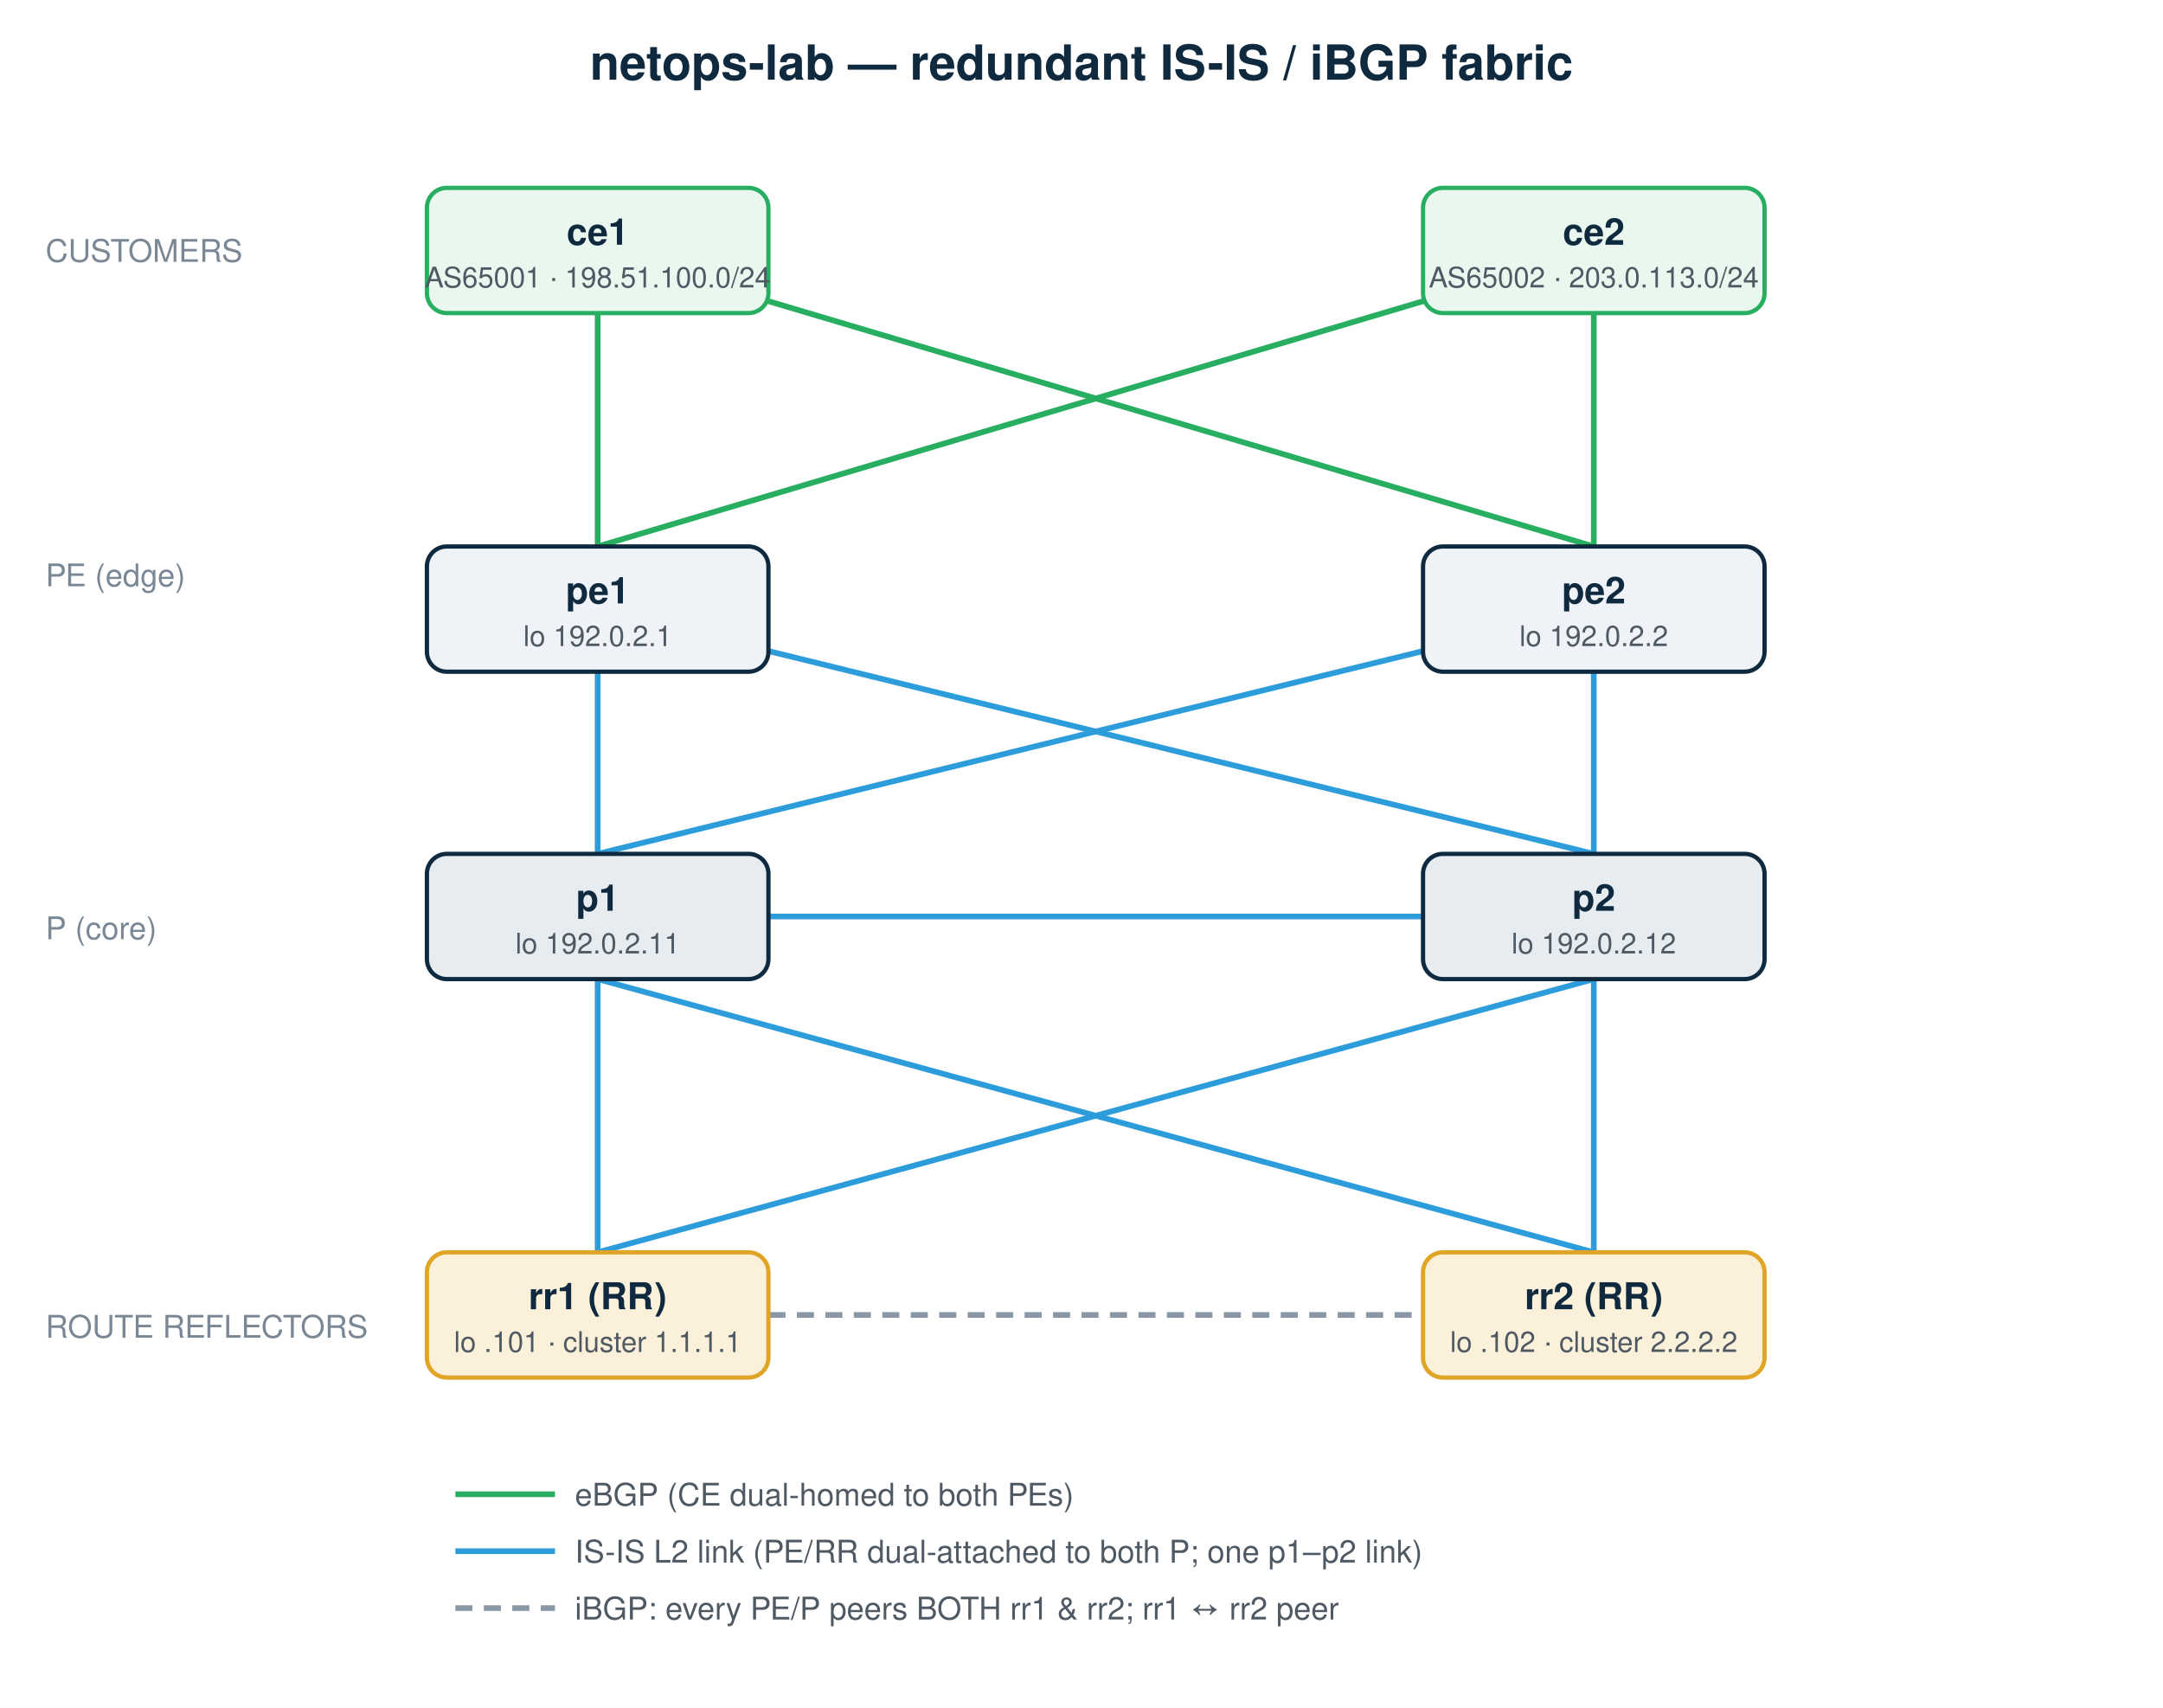
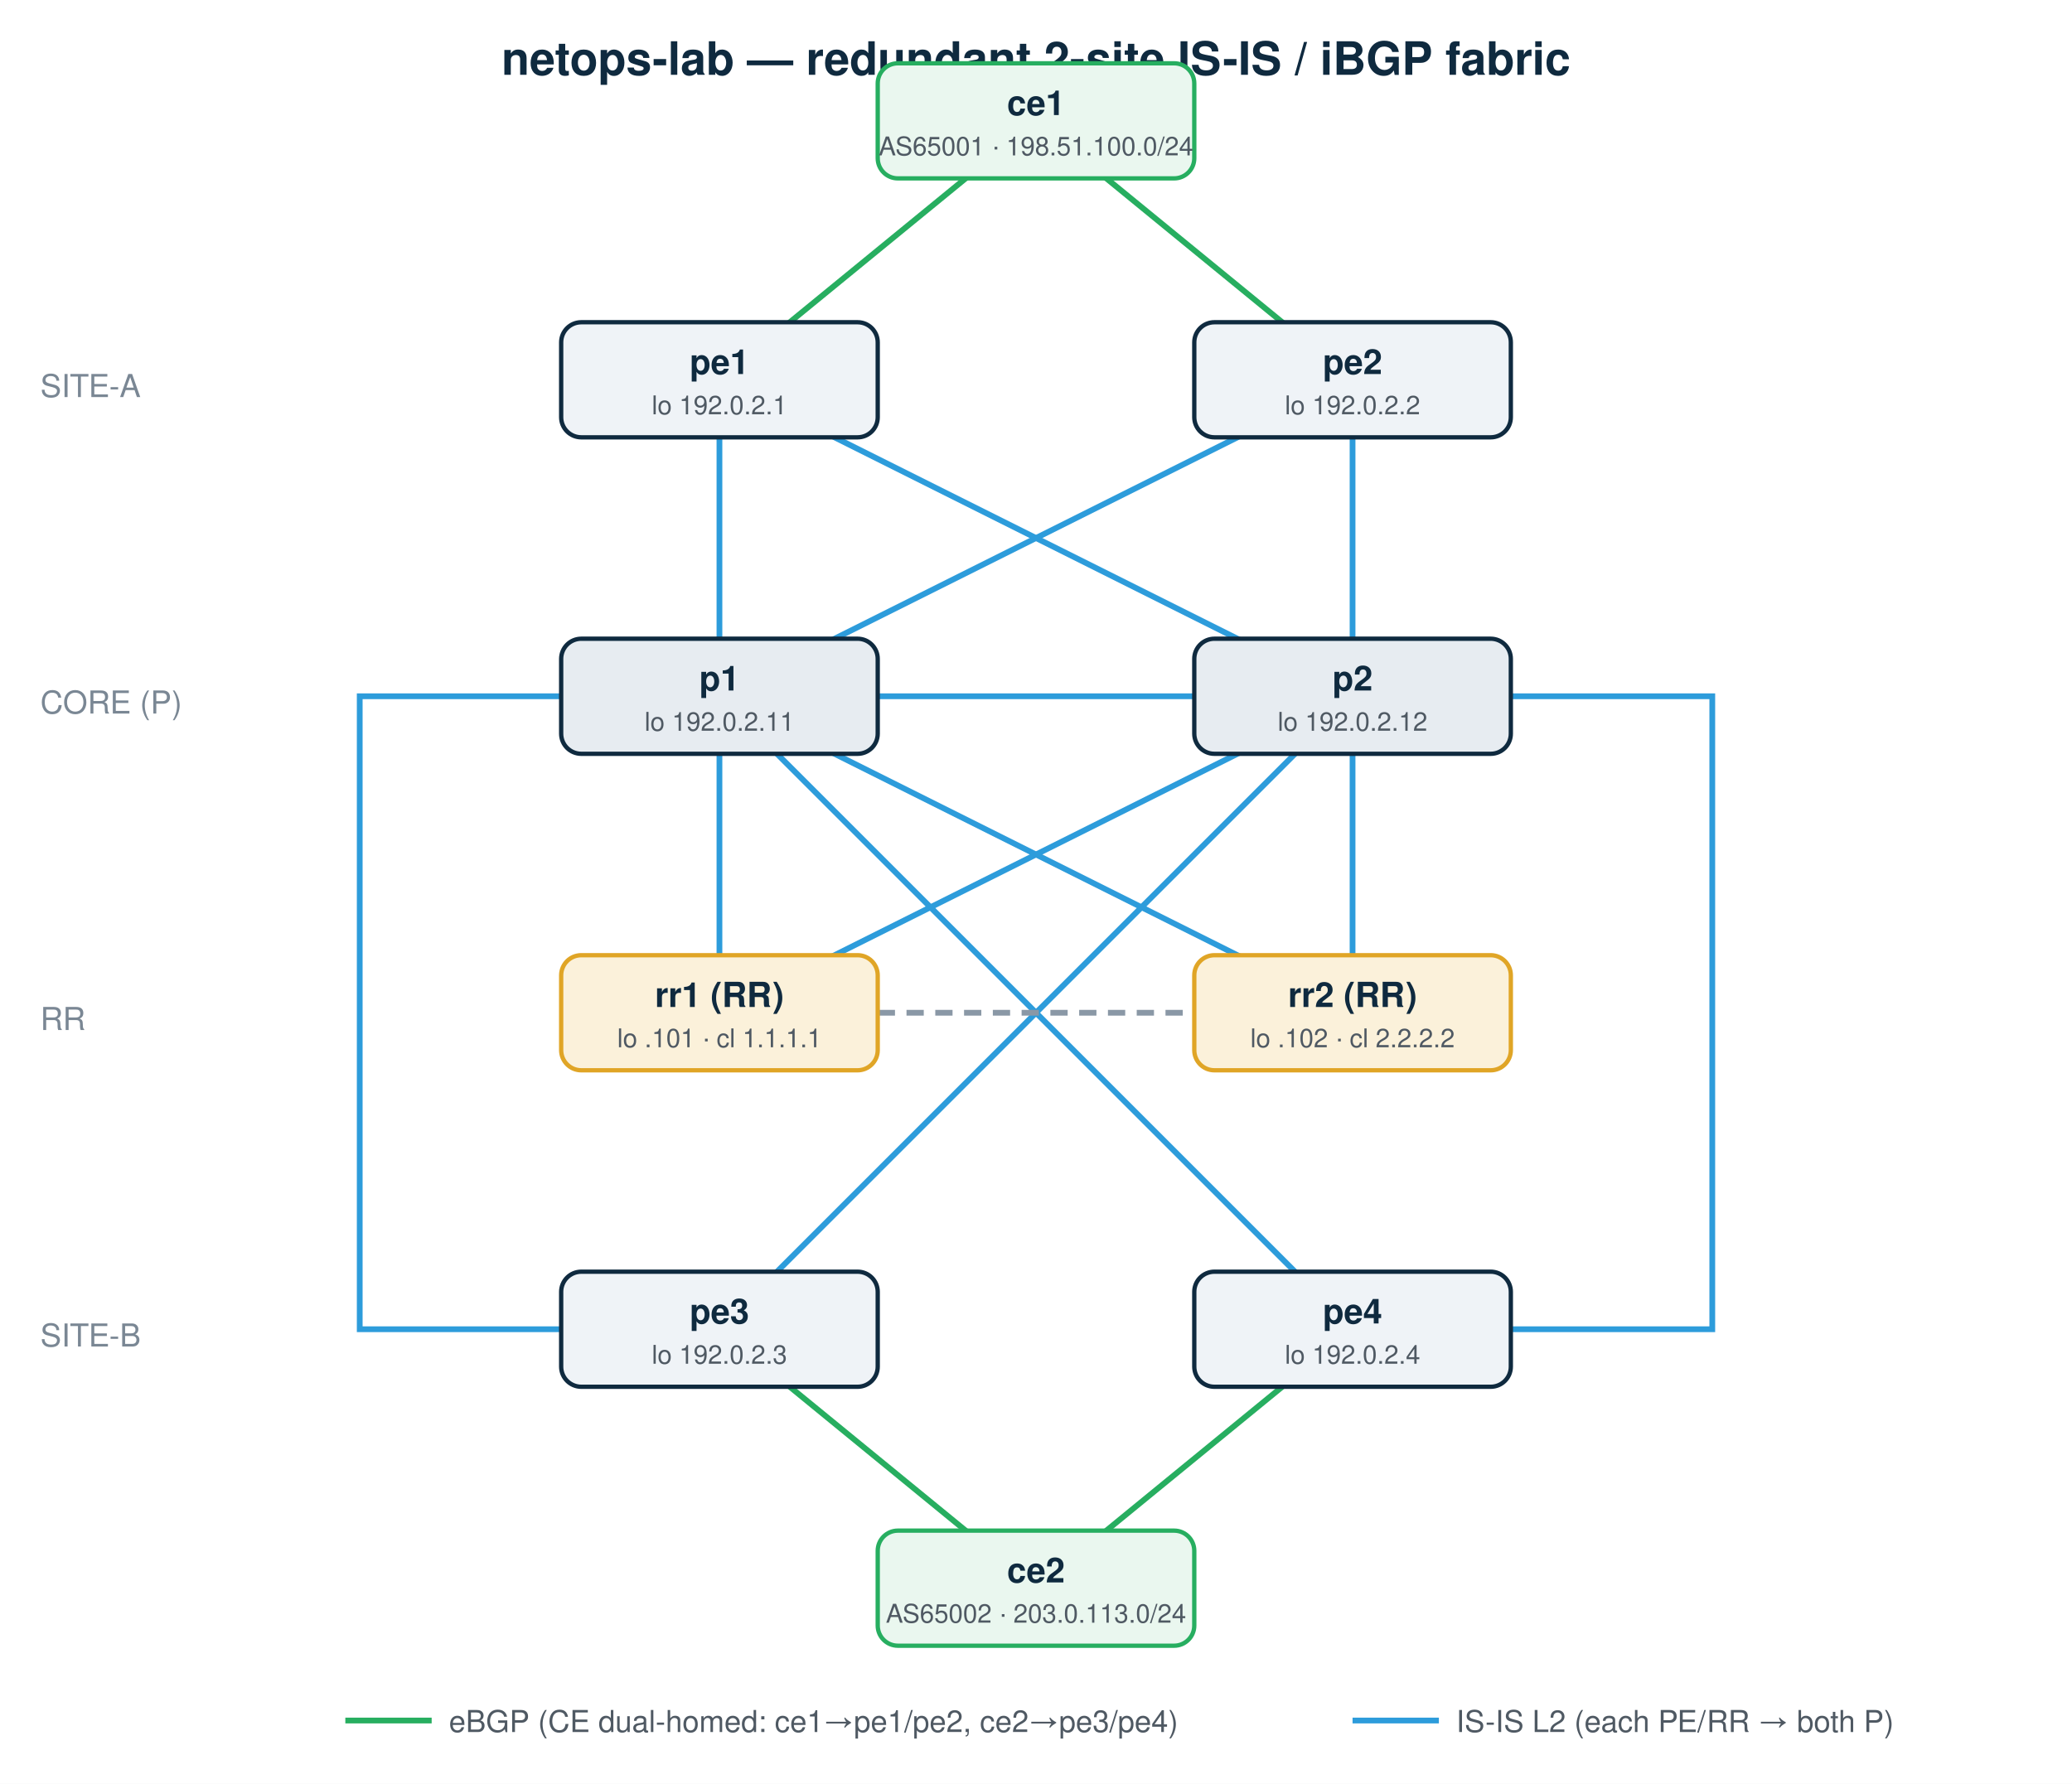
- <svg xmlns="http://www.w3.org/2000/svg" width="760" height="600" viewBox="0 0 760 600" font-family="Segoe UI, Helvetica, Arial, sans-serif">
-   <rect width="760" height="600" fill="#ffffff" />
-   <text x="380" y="28" text-anchor="middle" font-size="17" font-weight="bold" fill="#0F2A3F">netops-lab — redundant IS-IS / iBGP fabric</text>
-   <g font-size="11" fill="#7A8794" text-anchor="start">
-     <text x="16" y="92">CUSTOMERS</text>
-     <text x="16" y="206">PE (edge)</text>
-     <text x="16" y="330">P (core)</text>
-     <text x="16" y="470">ROUTE REFLECTORS</text>
+ <svg xmlns="http://www.w3.org/2000/svg" width="720" height="620" viewBox="0 0 720 620" font-family="Segoe UI, Helvetica, Arial, sans-serif">
+   <rect width="720" height="620" fill="#ffffff" />
+   <text x="360" y="26" text-anchor="middle" font-size="16" font-weight="bold" fill="#0F2A3F">netops-lab — redundant 2-site IS-IS / iBGP fabric</text>
+   <g font-size="11" fill="#7A8794">
+     <text x="14" y="138">SITE-A</text>
+     <text x="14" y="248">CORE (P)</text>
+     <text x="14" y="358">RR</text>
+     <text x="14" y="468">SITE-B</text>
  </g>
-   <g stroke="#27AE60" stroke-width="2">
-     <line x1="210" y1="88" x2="210" y2="192" />
-     <line x1="210" y1="88" x2="560" y2="192" />
-     <line x1="560" y1="88" x2="560" y2="192" />
-     <line x1="560" y1="88" x2="210" y2="192" />
+   <g stroke="#27AE60" stroke-width="2" fill="none">
+     <line x1="360" y1="42" x2="250" y2="132" />
+     <line x1="360" y1="42" x2="470" y2="132" />
+     <line x1="360" y1="552" x2="250" y2="462" />
+     <line x1="360" y1="552" x2="470" y2="462" />
  </g>
-   <g stroke="#2D9CDB" stroke-width="2">
-     <line x1="210" y1="214" x2="210" y2="300" />
-     <line x1="210" y1="214" x2="560" y2="300" />
-     <line x1="560" y1="214" x2="560" y2="300" />
-     <line x1="560" y1="214" x2="210" y2="300" />
-     <line x1="270" y1="322" x2="500" y2="322" />
-     <line x1="210" y1="440" x2="210" y2="344" />
-     <line x1="210" y1="440" x2="560" y2="344" />
-     <line x1="560" y1="440" x2="560" y2="344" />
-     <line x1="560" y1="440" x2="210" y2="344" />
+   <g stroke="#2D9CDB" stroke-width="2" fill="none">
+     <line x1="250" y1="132" x2="250" y2="242" />
+     <line x1="250" y1="132" x2="470" y2="242" />
+     <line x1="470" y1="132" x2="470" y2="242" />
+     <line x1="470" y1="132" x2="250" y2="242" />
+     <line x1="305" y1="242" x2="415" y2="242" />
+     <line x1="250" y1="352" x2="250" y2="242" />
+     <line x1="250" y1="352" x2="470" y2="242" />
+     <line x1="470" y1="352" x2="470" y2="242" />
+     <line x1="470" y1="352" x2="250" y2="242" />
+     <polyline points="250,462 125,462 125,242 250,242" />
+     <line x1="250" y1="462" x2="470" y2="242" />
+     <polyline points="470,462 595,462 595,242 470,242" />
+     <line x1="470" y1="462" x2="250" y2="242" />
  </g>
-   <line x1="270" y1="462" x2="500" y2="462" stroke="#8A98A6" stroke-width="2" stroke-dasharray="6 4" />
-   <g>
-     <g>
-       <rect x="150" y="66" width="120" height="44" rx="7" fill="#EAF7EF" stroke="#27AE60" stroke-width="1.5" />
-       <text x="210" y="86" text-anchor="middle" font-size="13" font-weight="bold" fill="#0F2A3F">ce1</text>
-       <text x="210" y="101" text-anchor="middle" font-size="10" fill="#4F5963">AS65001 · 198.51.100.0/24</text>
-     </g>
-     <g>
-       <rect x="500" y="66" width="120" height="44" rx="7" fill="#EAF7EF" stroke="#27AE60" stroke-width="1.5" />
-       <text x="560" y="86" text-anchor="middle" font-size="13" font-weight="bold" fill="#0F2A3F">ce2</text>
-       <text x="560" y="101" text-anchor="middle" font-size="10" fill="#4F5963">AS65002 · 203.0.113.0/24</text>
-     </g>
-     <g>
-       <rect x="150" y="192" width="120" height="44" rx="7" fill="#EFF3F7" stroke="#0F2A3F" stroke-width="1.5" />
-       <text x="210" y="212" text-anchor="middle" font-size="13" font-weight="bold" fill="#0F2A3F">pe1</text>
-       <text x="210" y="227" text-anchor="middle" font-size="10" fill="#4F5963">lo 192.0.2.1</text>
-     </g>
-     <g>
-       <rect x="500" y="192" width="120" height="44" rx="7" fill="#EFF3F7" stroke="#0F2A3F" stroke-width="1.5" />
-       <text x="560" y="212" text-anchor="middle" font-size="13" font-weight="bold" fill="#0F2A3F">pe2</text>
-       <text x="560" y="227" text-anchor="middle" font-size="10" fill="#4F5963">lo 192.0.2.2</text>
-     </g>
-     <g>
-       <rect x="150" y="300" width="120" height="44" rx="7" fill="#E7ECF1" stroke="#0F2A3F" stroke-width="1.5" />
-       <text x="210" y="320" text-anchor="middle" font-size="13" font-weight="bold" fill="#0F2A3F">p1</text>
-       <text x="210" y="335" text-anchor="middle" font-size="10" fill="#4F5963">lo 192.0.2.11</text>
-     </g>
-     <g>
-       <rect x="500" y="300" width="120" height="44" rx="7" fill="#E7ECF1" stroke="#0F2A3F" stroke-width="1.5" />
-       <text x="560" y="320" text-anchor="middle" font-size="13" font-weight="bold" fill="#0F2A3F">p2</text>
-       <text x="560" y="335" text-anchor="middle" font-size="10" fill="#4F5963">lo 192.0.2.12</text>
-     </g>
-     <g>
-       <rect x="150" y="440" width="120" height="44" rx="7" fill="#FBF1DA" stroke="#E0A526" stroke-width="1.5" />
-       <text x="210" y="460" text-anchor="middle" font-size="13" font-weight="bold" fill="#0F2A3F">rr1 (RR)</text>
-       <text x="210" y="475" text-anchor="middle" font-size="10" fill="#4F5963">lo .101 · cluster 1.1.1.1</text>
-     </g>
-     <g>
-       <rect x="500" y="440" width="120" height="44" rx="7" fill="#FBF1DA" stroke="#E0A526" stroke-width="1.5" />
-       <text x="560" y="460" text-anchor="middle" font-size="13" font-weight="bold" fill="#0F2A3F">rr2 (RR)</text>
-       <text x="560" y="475" text-anchor="middle" font-size="10" fill="#4F5963">lo .102 · cluster 2.2.2.2</text>
-     </g>
+   <line x1="305" y1="352" x2="415" y2="352" stroke="#8A98A6" stroke-width="2" stroke-dasharray="6 4" />
+   <g font-size="12" font-weight="bold" fill="#0F2A3F">
+     <rect x="305" y="22" width="110" height="40" rx="7" fill="#EAF7EF" stroke="#27AE60" stroke-width="1.5" />
+     <text x="360" y="40" text-anchor="middle">ce1</text>
+     <text x="360" y="54" text-anchor="middle" font-size="9" font-weight="normal" fill="#4F5963">AS65001 · 198.51.100.0/24</text>
+     <rect x="195" y="112" width="110" height="40" rx="7" fill="#EFF3F7" stroke="#0F2A3F" stroke-width="1.5" />
+     <text x="250" y="130" text-anchor="middle">pe1</text>
+     <text x="250" y="144" text-anchor="middle" font-size="9" font-weight="normal" fill="#4F5963">lo 192.0.2.1</text>
+     <rect x="415" y="112" width="110" height="40" rx="7" fill="#EFF3F7" stroke="#0F2A3F" stroke-width="1.5" />
+     <text x="470" y="130" text-anchor="middle">pe2</text>
+     <text x="470" y="144" text-anchor="middle" font-size="9" font-weight="normal" fill="#4F5963">lo 192.0.2.2</text>
+     <rect x="195" y="222" width="110" height="40" rx="7" fill="#E7ECF1" stroke="#0F2A3F" stroke-width="1.5" />
+     <text x="250" y="240" text-anchor="middle">p1</text>
+     <text x="250" y="254" text-anchor="middle" font-size="9" font-weight="normal" fill="#4F5963">lo 192.0.2.11</text>
+     <rect x="415" y="222" width="110" height="40" rx="7" fill="#E7ECF1" stroke="#0F2A3F" stroke-width="1.5" />
+     <text x="470" y="240" text-anchor="middle">p2</text>
+     <text x="470" y="254" text-anchor="middle" font-size="9" font-weight="normal" fill="#4F5963">lo 192.0.2.12</text>
+     <rect x="195" y="332" width="110" height="40" rx="7" fill="#FBF1DA" stroke="#E0A526" stroke-width="1.5" />
+     <text x="250" y="350" text-anchor="middle">rr1 (RR)</text>
+     <text x="250" y="364" text-anchor="middle" font-size="9" font-weight="normal" fill="#4F5963">lo .101 · cl 1.1.1.1</text>
+     <rect x="415" y="332" width="110" height="40" rx="7" fill="#FBF1DA" stroke="#E0A526" stroke-width="1.5" />
+     <text x="470" y="350" text-anchor="middle">rr2 (RR)</text>
+     <text x="470" y="364" text-anchor="middle" font-size="9" font-weight="normal" fill="#4F5963">lo .102 · cl 2.2.2.2</text>
+     <rect x="195" y="442" width="110" height="40" rx="7" fill="#EFF3F7" stroke="#0F2A3F" stroke-width="1.5" />
+     <text x="250" y="460" text-anchor="middle">pe3</text>
+     <text x="250" y="474" text-anchor="middle" font-size="9" font-weight="normal" fill="#4F5963">lo 192.0.2.3</text>
+     <rect x="415" y="442" width="110" height="40" rx="7" fill="#EFF3F7" stroke="#0F2A3F" stroke-width="1.5" />
+     <text x="470" y="460" text-anchor="middle">pe4</text>
+     <text x="470" y="474" text-anchor="middle" font-size="9" font-weight="normal" fill="#4F5963">lo 192.0.2.4</text>
+     <rect x="305" y="532" width="110" height="40" rx="7" fill="#EAF7EF" stroke="#27AE60" stroke-width="1.5" />
+     <text x="360" y="550" text-anchor="middle">ce2</text>
+     <text x="360" y="564" text-anchor="middle" font-size="9" font-weight="normal" fill="#4F5963">AS65002 · 203.0.113.0/24</text>
  </g>
-   <g font-size="11" fill="#4F5963">
-     <line x1="160" y1="525" x2="195" y2="525" stroke="#27AE60" stroke-width="2" />
-     <text x="202" y="529">eBGP (CE dual-homed to both PEs)</text>
-     <line x1="160" y1="545" x2="195" y2="545" stroke="#2D9CDB" stroke-width="2" />
-     <text x="202" y="549">IS-IS L2 link (PE/RR dual-attached to both P; one p1–p2 link)</text>
-     <line x1="160" y1="565" x2="195" y2="565" stroke="#8A98A6" stroke-width="2" stroke-dasharray="6 4" />
-     <text x="202" y="569">iBGP: every PE/P peers BOTH rr1 &amp; rr2; rr1 ↔ rr2 peer</text>
+   <g font-size="10.5" fill="#4F5963">
+     <line x1="120" y1="598" x2="150" y2="598" stroke="#27AE60" stroke-width="2" />
+     <text x="156" y="602">eBGP (CE dual-homed: ce1→pe1/pe2, ce2→pe3/pe4)</text>
+     <line x1="470" y1="598" x2="500" y2="598" stroke="#2D9CDB" stroke-width="2" />
+     <text x="506" y="602">IS-IS L2 (each PE/RR → both P)</text>
  </g>
</svg>
